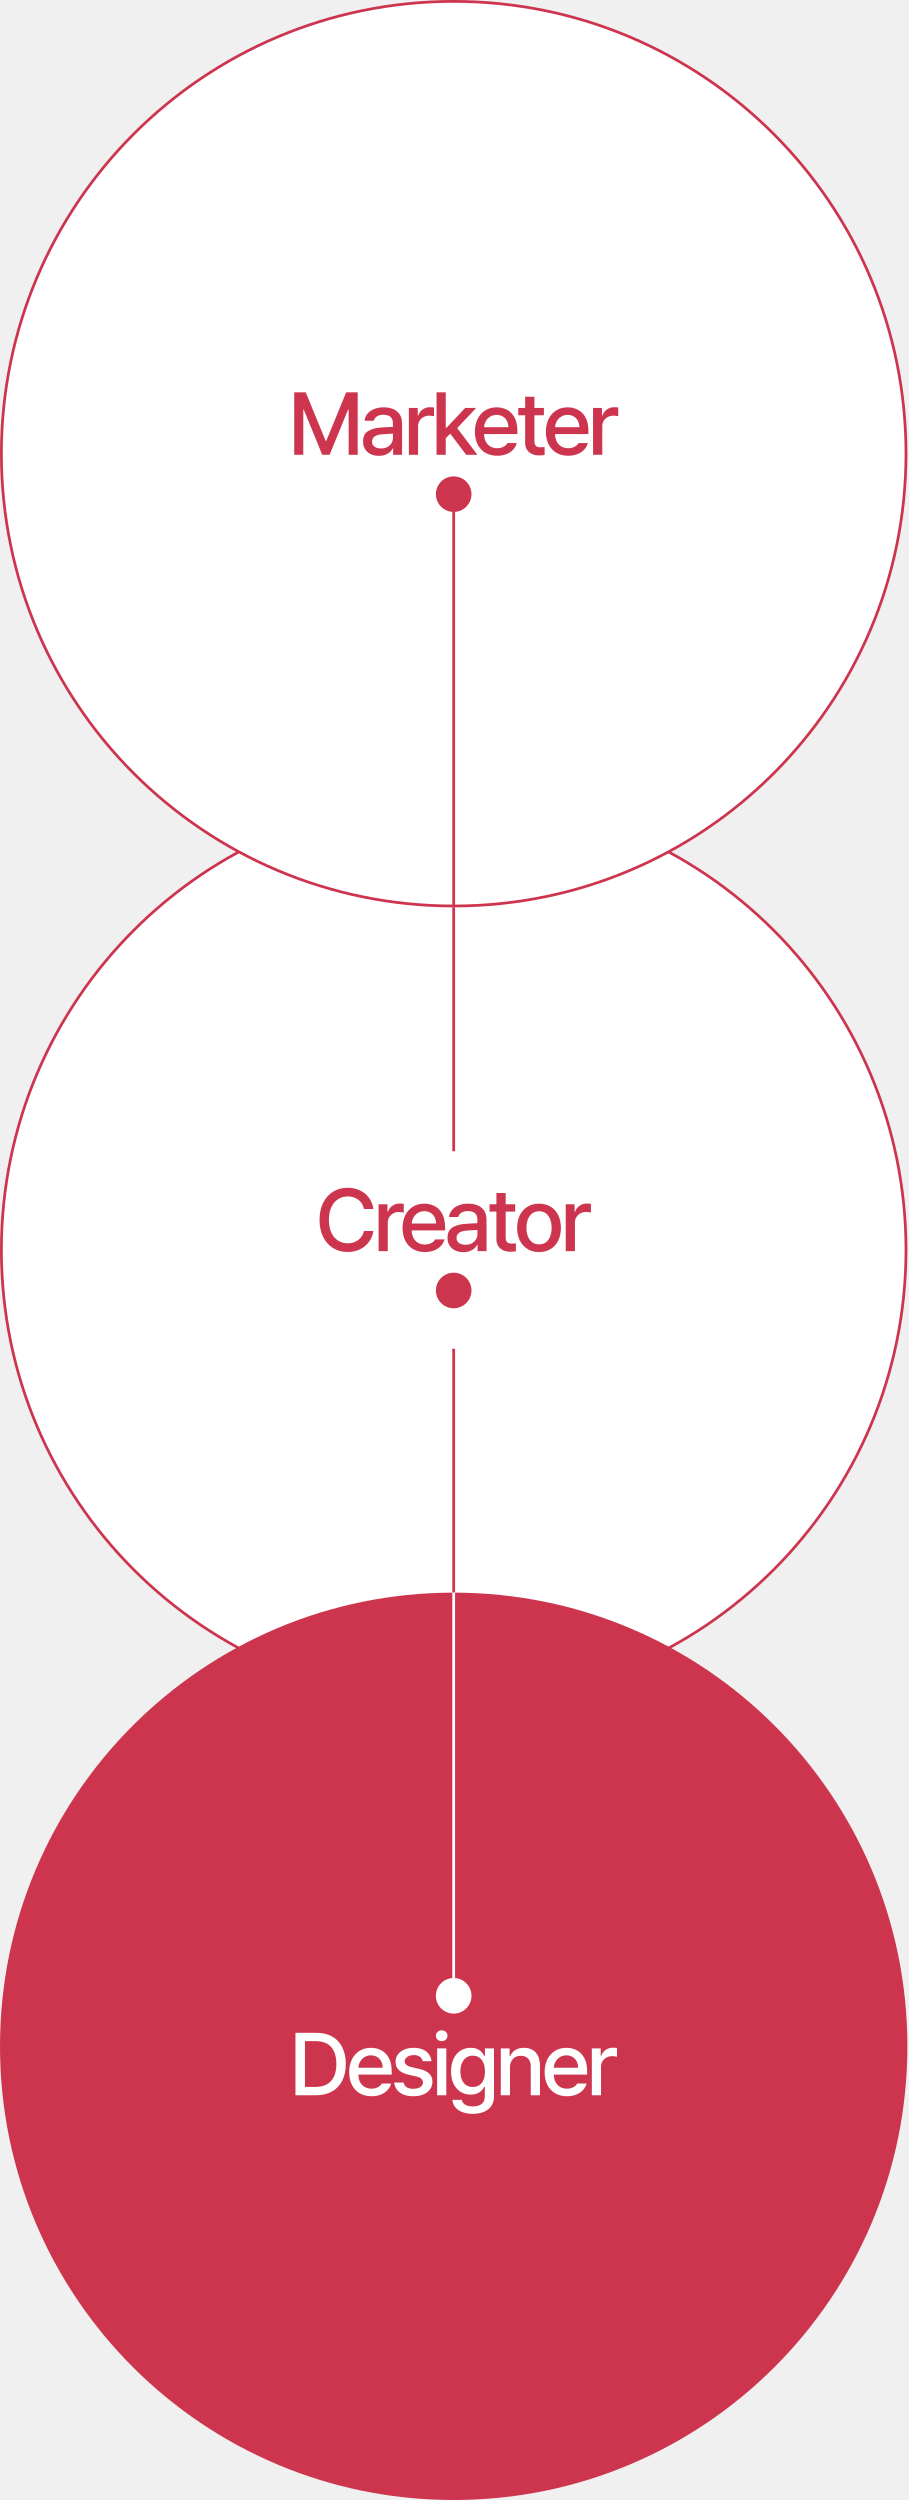
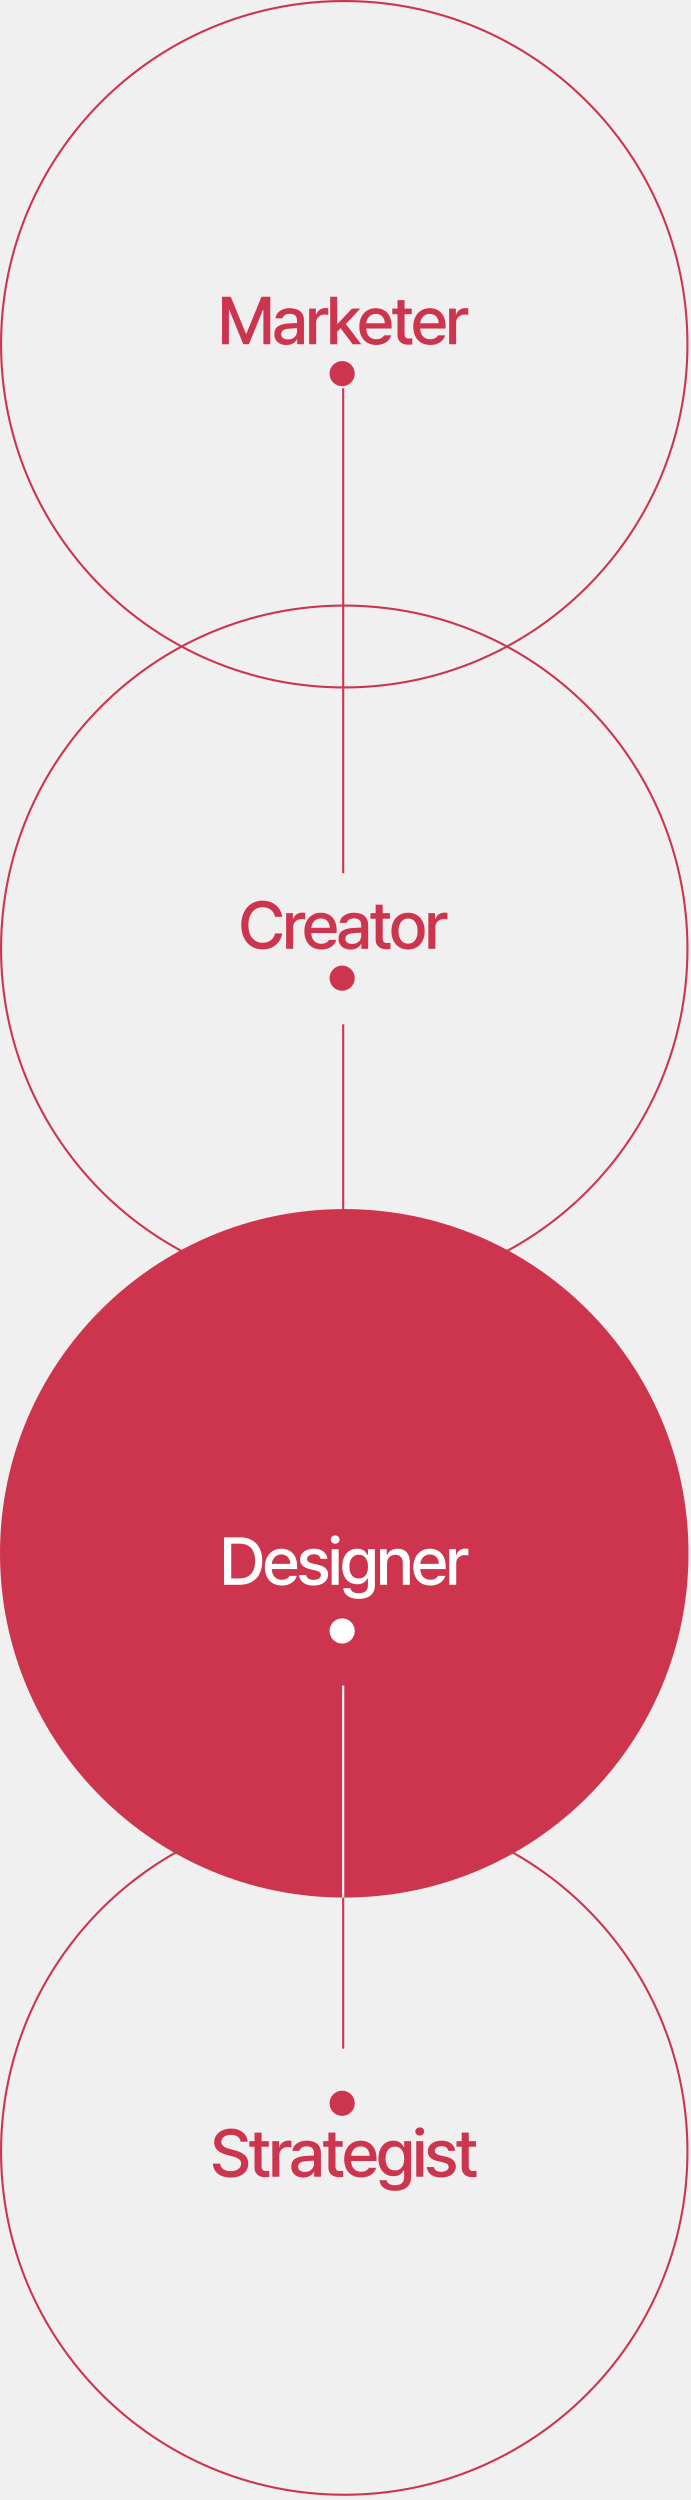
- <svg xmlns="http://www.w3.org/2000/svg" width="329" height="905" viewBox="0 0 329 905" fill="none">
-   <circle cx="164.235" cy="452.502" r="163.735" fill="white" stroke="#CD354E" />
-   <circle cx="164.235" cy="164.235" r="163.735" fill="white" stroke="#CD354E" />
-   <path d="M110.678 142.015L117.865 159.546H118.131L125.318 142.015H129.49V164.64H126.209V148.296H125.99L119.334 164.608H116.631L109.975 148.296H109.787V164.64H106.506V142.015H110.678Z" fill="#CD354E" />
-   <path d="M142.468 156.952C142.198 156.952 141.349 157.004 139.921 157.108L138.234 157.233C137.109 157.317 136.234 157.577 135.609 158.015C134.994 158.452 134.687 159.077 134.687 159.89C134.687 160.421 134.823 160.869 135.093 161.233C135.364 161.588 135.744 161.864 136.234 162.062C136.724 162.249 137.281 162.343 137.906 162.343C138.791 162.343 139.557 162.171 140.203 161.827C140.859 161.473 141.364 161.004 141.718 160.421C142.073 159.827 142.25 159.192 142.25 158.515L142.234 153.171C142.234 152.525 142.104 151.978 141.843 151.53C141.593 151.072 141.208 150.728 140.687 150.499C140.166 150.259 139.531 150.14 138.781 150.14C137.833 150.14 137.057 150.338 136.453 150.733C135.859 151.119 135.474 151.64 135.296 152.296H131.953C132.067 151.348 132.421 150.509 133.015 149.78C133.609 149.051 134.411 148.483 135.421 148.077C136.432 147.66 137.588 147.452 138.89 147.452C139.984 147.452 141.02 147.619 142 147.952C142.989 148.275 143.828 148.879 144.515 149.765C145.203 150.64 145.546 151.843 145.546 153.374V164.64H142.312V162.312H142.187C141.958 162.78 141.625 163.218 141.187 163.624C140.75 164.03 140.187 164.364 139.5 164.624C138.823 164.884 138.041 165.015 137.156 165.015C136.062 165.015 135.083 164.812 134.218 164.405C133.354 163.999 132.671 163.405 132.171 162.624C131.671 161.843 131.421 160.921 131.421 159.858C131.421 158.088 132.015 156.827 133.203 156.077C134.401 155.327 135.921 154.895 137.765 154.78C138.015 154.749 139.005 154.687 140.734 154.593L142.437 154.53L142.468 156.952Z" fill="#CD354E" />
-   <path d="M148.009 147.671H151.228V150.39H151.415C151.717 149.452 152.259 148.723 153.04 148.202C153.821 147.671 154.702 147.405 155.681 147.405C156.202 147.405 156.681 147.437 157.118 147.499V150.687C156.983 150.634 156.738 150.588 156.384 150.546C156.03 150.494 155.691 150.468 155.368 150.468C154.618 150.468 153.936 150.634 153.321 150.968C152.707 151.291 152.223 151.744 151.868 152.327C151.514 152.91 151.337 153.567 151.337 154.296V164.64H148.009V147.671Z" fill="#CD354E" />
-   <path d="M161.065 154.827H161.659L168.393 147.671H172.378L164.659 155.858H164.128L161.096 158.89L161.065 154.827ZM158.034 142.015H161.362V164.64H158.034V142.015ZM162.69 156.608L164.971 154.265L172.831 164.64H168.753L162.69 156.608Z" fill="#CD354E" />
-   <path d="M179.996 164.983C178.361 164.983 176.929 164.624 175.7 163.905C174.481 163.187 173.543 162.171 172.887 160.858C172.231 159.546 171.903 158.02 171.903 156.28C171.903 154.541 172.231 153.004 172.887 151.671C173.543 150.327 174.465 149.291 175.653 148.562C176.84 147.822 178.21 147.452 179.762 147.452C181.137 147.452 182.392 147.749 183.528 148.343C184.663 148.926 185.575 149.858 186.262 151.14C186.95 152.41 187.293 154.02 187.293 155.968V157.14H173.778V154.655H184.028C184.028 153.791 183.851 153.025 183.496 152.358C183.153 151.681 182.658 151.15 182.012 150.765C181.366 150.379 180.627 150.187 179.793 150.187C178.887 150.187 178.09 150.405 177.403 150.843C176.715 151.28 176.179 151.869 175.793 152.608C175.408 153.348 175.215 154.14 175.215 154.983V156.921C175.215 158.035 175.413 158.994 175.809 159.796C176.215 160.598 176.778 161.207 177.496 161.624C178.226 162.041 179.064 162.249 180.012 162.249C180.616 162.249 181.163 162.166 181.653 161.999C182.142 161.822 182.559 161.603 182.903 161.343C183.246 161.072 183.512 160.754 183.7 160.39H187.09C186.84 161.306 186.392 162.108 185.746 162.796C185.101 163.483 184.283 164.02 183.293 164.405C182.314 164.791 181.215 164.983 179.996 164.983Z" fill="#CD354E" />
-   <path d="M196.896 150.327H187.615V147.671H196.896V150.327ZM193.459 143.608V159.655C193.459 160.259 193.548 160.723 193.725 161.046C193.902 161.369 194.136 161.593 194.428 161.718C194.719 161.843 195.068 161.905 195.475 161.905C195.975 161.905 196.532 161.884 197.146 161.843V164.718C196.553 164.812 195.865 164.858 195.084 164.858C194.178 164.858 193.344 164.692 192.584 164.358C191.834 164.015 191.23 163.504 190.771 162.827C190.324 162.14 190.1 161.306 190.1 160.327V143.608H193.459Z" fill="#CD354E" />
-   <path d="M205.703 164.983C204.067 164.983 202.635 164.624 201.406 163.905C200.187 163.187 199.25 162.171 198.593 160.858C197.937 159.546 197.609 158.02 197.609 156.28C197.609 154.541 197.937 153.004 198.593 151.671C199.25 150.327 200.171 149.291 201.359 148.562C202.546 147.822 203.916 147.452 205.468 147.452C206.843 147.452 208.099 147.749 209.234 148.343C210.369 148.926 211.281 149.858 211.968 151.14C212.656 152.41 213 154.02 213 155.968V157.14H199.484V154.655H209.734C209.734 153.791 209.557 153.025 209.203 152.358C208.859 151.681 208.364 151.15 207.718 150.765C207.073 150.379 206.333 150.187 205.5 150.187C204.593 150.187 203.796 150.405 203.109 150.843C202.421 151.28 201.885 151.869 201.5 152.608C201.114 153.348 200.921 154.14 200.921 154.983V156.921C200.921 158.035 201.119 158.994 201.515 159.796C201.921 160.598 202.484 161.207 203.203 161.624C203.932 162.041 204.77 162.249 205.718 162.249C206.323 162.249 206.869 162.166 207.359 161.999C207.849 161.822 208.265 161.603 208.609 161.343C208.953 161.072 209.218 160.754 209.406 160.39H212.796C212.546 161.306 212.099 162.108 211.453 162.796C210.807 163.483 209.989 164.02 209 164.405C208.02 164.791 206.921 164.983 205.703 164.983Z" fill="#CD354E" />
-   <path d="M214.696 147.671H217.915V150.39H218.103C218.405 149.452 218.946 148.723 219.728 148.202C220.509 147.671 221.389 147.405 222.368 147.405C222.889 147.405 223.368 147.437 223.806 147.499V150.687C223.67 150.634 223.426 150.588 223.071 150.546C222.717 150.494 222.379 150.468 222.056 150.468C221.306 150.468 220.624 150.634 220.009 150.968C219.394 151.291 218.91 151.744 218.556 152.327C218.202 152.91 218.025 153.567 218.025 154.296V164.64H214.696V147.671Z" fill="#CD354E" />
-   <path d="M131.737 437.657C131.56 436.698 131.19 435.881 130.628 435.204C130.076 434.516 129.383 433.995 128.55 433.641C127.727 433.287 126.836 433.11 125.878 433.11C124.576 433.11 123.409 433.443 122.378 434.11C121.347 434.766 120.534 435.735 119.94 437.016C119.357 438.287 119.065 439.813 119.065 441.594C119.065 443.396 119.357 444.933 119.94 446.204C120.534 447.474 121.347 448.438 122.378 449.094C123.409 449.75 124.571 450.079 125.862 450.079C126.821 450.079 127.706 449.902 128.519 449.547C129.331 449.193 130.024 448.683 130.597 448.016C131.17 447.339 131.55 446.537 131.737 445.61L135.19 445.625C134.951 447.094 134.404 448.407 133.55 449.563C132.706 450.719 131.623 451.62 130.3 452.266C128.977 452.902 127.493 453.219 125.847 453.219C123.878 453.219 122.123 452.75 120.581 451.813C119.05 450.875 117.847 449.527 116.972 447.766C116.107 446.006 115.675 443.948 115.675 441.594C115.675 439.219 116.112 437.157 116.987 435.407C117.862 433.657 119.065 432.313 120.597 431.375C122.138 430.438 123.888 429.969 125.847 429.969C127.44 429.969 128.899 430.277 130.222 430.891C131.555 431.495 132.654 432.375 133.519 433.532C134.383 434.688 134.94 436.063 135.19 437.657H131.737Z" fill="#CD354E" />
-   <path d="M137.044 435.938H140.262V438.657H140.45C140.752 437.719 141.294 436.99 142.075 436.469C142.856 435.938 143.736 435.672 144.715 435.672C145.236 435.672 145.715 435.704 146.153 435.766V438.954C146.018 438.902 145.773 438.855 145.419 438.813C145.064 438.761 144.726 438.735 144.403 438.735C143.653 438.735 142.971 438.902 142.356 439.235C141.741 439.558 141.257 440.011 140.903 440.594C140.549 441.178 140.372 441.834 140.372 442.563V452.907H137.044V435.938Z" fill="#CD354E" />
-   <path d="M153.819 453.25C152.183 453.25 150.751 452.891 149.522 452.172C148.303 451.454 147.365 450.438 146.709 449.125C146.053 447.813 145.725 446.287 145.725 444.547C145.725 442.808 146.053 441.271 146.709 439.938C147.365 438.594 148.287 437.558 149.475 436.829C150.662 436.089 152.032 435.719 153.584 435.719C154.959 435.719 156.214 436.016 157.35 436.61C158.485 437.193 159.397 438.125 160.084 439.407C160.772 440.678 161.115 442.287 161.115 444.235V445.407H147.6V442.922H157.85C157.85 442.058 157.673 441.292 157.319 440.625C156.975 439.948 156.48 439.417 155.834 439.032C155.188 438.646 154.449 438.454 153.615 438.454C152.709 438.454 151.912 438.672 151.225 439.11C150.537 439.547 150.001 440.136 149.615 440.875C149.23 441.615 149.037 442.407 149.037 443.25V445.188C149.037 446.303 149.235 447.261 149.631 448.063C150.037 448.865 150.6 449.474 151.319 449.891C152.048 450.308 152.886 450.516 153.834 450.516C154.438 450.516 154.985 450.433 155.475 450.266C155.964 450.089 156.381 449.87 156.725 449.61C157.069 449.339 157.334 449.021 157.522 448.657H160.912C160.662 449.573 160.214 450.375 159.569 451.063C158.923 451.75 158.105 452.287 157.115 452.672C156.136 453.058 155.037 453.25 153.819 453.25Z" fill="#CD354E" />
-   <path d="M173.047 445.219C172.776 445.219 171.927 445.271 170.5 445.375L168.812 445.5C167.687 445.584 166.812 445.844 166.187 446.282C165.573 446.719 165.265 447.344 165.265 448.157C165.265 448.688 165.401 449.136 165.672 449.5C165.943 449.855 166.323 450.131 166.812 450.329C167.302 450.516 167.859 450.61 168.484 450.61C169.37 450.61 170.135 450.438 170.781 450.094C171.437 449.74 171.943 449.271 172.297 448.688C172.651 448.094 172.828 447.459 172.828 446.782L172.812 441.438C172.812 440.792 172.682 440.245 172.422 439.797C172.172 439.339 171.786 438.995 171.265 438.766C170.745 438.527 170.109 438.407 169.359 438.407C168.411 438.407 167.635 438.605 167.031 439C166.437 439.386 166.052 439.907 165.875 440.563H162.531C162.646 439.615 163 438.777 163.594 438.047C164.187 437.318 164.989 436.75 166 436.344C167.01 435.928 168.166 435.719 169.469 435.719C170.562 435.719 171.599 435.886 172.578 436.219C173.568 436.542 174.406 437.146 175.094 438.032C175.781 438.907 176.125 440.11 176.125 441.641V452.907H172.89V450.579H172.765C172.536 451.047 172.203 451.485 171.765 451.891C171.328 452.297 170.765 452.631 170.078 452.891C169.401 453.152 168.62 453.282 167.734 453.282C166.64 453.282 165.661 453.079 164.797 452.672C163.932 452.266 163.25 451.672 162.75 450.891C162.25 450.11 162 449.188 162 448.125C162 446.355 162.594 445.094 163.781 444.344C164.979 443.594 166.5 443.162 168.344 443.047C168.594 443.016 169.583 442.954 171.312 442.86L173.015 442.797L173.047 445.219Z" fill="#CD354E" />
-   <path d="M186.494 438.594H177.212V435.938H186.494V438.594ZM183.056 431.875V447.922C183.056 448.527 183.145 448.99 183.322 449.313C183.499 449.636 183.733 449.86 184.025 449.985C184.316 450.11 184.665 450.172 185.072 450.172C185.572 450.172 186.129 450.152 186.744 450.11V452.985C186.15 453.079 185.462 453.125 184.681 453.125C183.775 453.125 182.941 452.959 182.181 452.625C181.431 452.282 180.827 451.771 180.369 451.094C179.921 450.407 179.697 449.573 179.697 448.594V431.875H183.056Z" fill="#CD354E" />
-   <path d="M195.159 453.25C193.576 453.25 192.18 452.886 190.972 452.157C189.774 451.428 188.847 450.402 188.19 449.079C187.534 447.756 187.206 446.23 187.206 444.5C187.206 442.75 187.534 441.214 188.19 439.891C188.847 438.568 189.774 437.542 190.972 436.813C192.18 436.084 193.576 435.719 195.159 435.719C196.732 435.719 198.118 436.084 199.315 436.813C200.513 437.542 201.435 438.568 202.081 439.891C202.727 441.214 203.05 442.75 203.05 444.5C203.05 446.23 202.727 447.756 202.081 449.079C201.435 450.402 200.513 451.428 199.315 452.157C198.118 452.886 196.732 453.25 195.159 453.25ZM195.159 450.469C196.159 450.469 196.998 450.204 197.675 449.672C198.352 449.131 198.857 448.412 199.19 447.516C199.524 446.61 199.69 445.599 199.69 444.485C199.69 443.37 199.524 442.36 199.19 441.454C198.857 440.547 198.352 439.829 197.675 439.297C196.998 438.756 196.159 438.485 195.159 438.485C194.159 438.485 193.315 438.756 192.628 439.297C191.94 439.829 191.425 440.547 191.081 441.454C190.737 442.36 190.565 443.37 190.565 444.485C190.565 445.599 190.737 446.61 191.081 447.516C191.425 448.412 191.94 449.131 192.628 449.672C193.315 450.204 194.159 450.469 195.159 450.469Z" fill="#CD354E" />
-   <path d="M204.794 435.938H208.012V438.657H208.2C208.502 437.719 209.044 436.99 209.825 436.469C210.606 435.938 211.486 435.672 212.465 435.672C212.986 435.672 213.465 435.704 213.903 435.766V438.954C213.768 438.902 213.523 438.855 213.169 438.813C212.814 438.761 212.476 438.735 212.153 438.735C211.403 438.735 210.721 438.902 210.106 439.235C209.491 439.558 209.007 440.011 208.653 440.594C208.299 441.178 208.122 441.834 208.122 442.563V452.907H204.794V435.938Z" fill="#CD354E" />
-   <circle cx="164.235" cy="178.89" r="6.44" fill="#CD354E" />
-   <circle cx="164.235" cy="467.157" r="6.44" fill="#CD354E" />
-   <rect x="163.734" y="185.33" width="1" height="143.14" fill="#CD354E" />
-   <rect x="163.734" y="328.469" width="1" height="88.283" fill="#CD354E" />
-   <rect x="163.734" y="488.252" width="1" height="88.283" fill="#CD354E" />
-   <circle cx="164.235" cy="740.769" r="163.735" fill="#CD354E" stroke="#CD354E" />
-   <path d="M108.693 758.495V755.479H114.1C115.808 755.479 117.23 755.157 118.365 754.511C119.501 753.865 120.35 752.927 120.912 751.698C121.485 750.459 121.771 748.943 121.771 747.151C121.771 745.381 121.49 743.881 120.928 742.651C120.376 741.412 119.542 740.474 118.428 739.839C117.324 739.203 115.949 738.886 114.303 738.886H108.568V735.87H114.506C116.725 735.87 118.631 736.318 120.225 737.214C121.829 738.11 123.053 739.407 123.896 741.104C124.751 742.802 125.178 744.818 125.178 747.151C125.178 749.506 124.745 751.532 123.881 753.229C123.027 754.927 121.782 756.229 120.146 757.136C118.521 758.042 116.574 758.495 114.303 758.495H108.693ZM110.396 758.495H106.959V735.87H110.396V758.495Z" fill="white" />
-   <path d="M134.5 758.839C132.864 758.839 131.432 758.479 130.203 757.761C128.984 757.042 128.046 756.026 127.39 754.714C126.734 753.401 126.406 751.875 126.406 750.136C126.406 748.396 126.734 746.86 127.39 745.526C128.046 744.183 128.968 743.146 130.156 742.417C131.343 741.677 132.713 741.308 134.265 741.308C135.64 741.308 136.895 741.604 138.031 742.198C139.166 742.782 140.078 743.714 140.765 744.995C141.453 746.266 141.796 747.875 141.796 749.823V750.995H128.281V748.511H138.531C138.531 747.646 138.354 746.881 138 746.214C137.656 745.537 137.161 745.006 136.515 744.62C135.869 744.235 135.13 744.042 134.296 744.042C133.39 744.042 132.593 744.261 131.906 744.698C131.218 745.136 130.682 745.724 130.296 746.464C129.911 747.203 129.718 747.995 129.718 748.839V750.776C129.718 751.891 129.916 752.849 130.312 753.651C130.718 754.453 131.281 755.063 132 755.479C132.729 755.896 133.567 756.104 134.515 756.104C135.119 756.104 135.666 756.021 136.156 755.854C136.645 755.677 137.062 755.459 137.406 755.198C137.75 754.927 138.015 754.61 138.203 754.245H141.593C141.343 755.162 140.895 755.964 140.25 756.651C139.604 757.339 138.786 757.875 137.796 758.261C136.817 758.646 135.718 758.839 134.5 758.839Z" fill="white" />
-   <path d="M153.009 746.151C152.853 745.443 152.499 744.896 151.946 744.511C151.405 744.125 150.686 743.933 149.79 743.933C149.165 743.933 148.603 744.032 148.103 744.229C147.613 744.417 147.223 744.688 146.931 745.042C146.65 745.386 146.509 745.776 146.509 746.214C146.509 746.714 146.728 747.146 147.165 747.511C147.603 747.875 148.275 748.157 149.181 748.354L151.884 748.979C153.446 749.334 154.613 749.891 155.384 750.651C156.155 751.401 156.54 752.375 156.54 753.573C156.54 754.594 156.259 755.506 155.696 756.308C155.144 757.099 154.348 757.719 153.306 758.167C152.264 758.615 151.025 758.839 149.587 758.839C148.243 758.839 147.082 758.646 146.103 758.261C145.124 757.865 144.342 757.297 143.759 756.558C143.186 755.808 142.827 754.912 142.681 753.87H146.103C146.259 754.62 146.624 755.188 147.196 755.573C147.78 755.959 148.566 756.151 149.556 756.151C150.264 756.151 150.884 756.063 151.415 755.886C151.957 755.698 152.374 755.427 152.665 755.073C152.967 754.719 153.118 754.308 153.118 753.839C153.118 753.287 152.905 752.828 152.478 752.464C152.061 752.099 151.4 751.823 150.493 751.636L147.853 751.042C146.321 750.698 145.16 750.131 144.368 749.339C143.577 748.547 143.186 747.568 143.196 746.401C143.196 745.401 143.467 744.516 144.009 743.745C144.561 742.974 145.332 742.375 146.321 741.948C147.311 741.521 148.462 741.308 149.775 741.308C151.004 741.308 152.087 741.511 153.025 741.917C153.962 742.313 154.702 742.875 155.243 743.604C155.785 744.334 156.103 745.183 156.196 746.151H153.009Z" fill="white" />
-   <path d="M158.237 741.526H161.565V758.495H158.237V741.526ZM159.893 738.901C159.518 738.901 159.169 738.818 158.846 738.651C158.524 738.474 158.268 738.235 158.081 737.933C157.893 737.62 157.8 737.287 157.8 736.933C157.8 736.568 157.893 736.24 158.081 735.948C158.268 735.646 158.524 735.407 158.846 735.229C159.169 735.052 159.518 734.964 159.893 734.964C160.289 734.964 160.649 735.052 160.971 735.229C161.294 735.407 161.544 735.646 161.721 735.948C161.909 736.24 162.003 736.568 162.003 736.933C162.003 737.287 161.909 737.62 161.721 737.933C161.544 738.235 161.294 738.474 160.971 738.651C160.649 738.818 160.289 738.901 159.893 738.901Z" fill="white" />
-   <path d="M171.153 765.214C169.746 765.214 168.502 765.011 167.418 764.604C166.335 764.209 165.476 763.631 164.84 762.87C164.215 762.11 163.856 761.203 163.762 760.151H167.153C167.319 760.943 167.752 761.537 168.45 761.933C169.158 762.328 170.075 762.526 171.2 762.526C172.575 762.526 173.637 762.219 174.387 761.604C175.137 760.99 175.512 760.037 175.512 758.745V755.417H175.309L175.278 755.479C174.996 755.969 174.679 756.407 174.325 756.792C173.97 757.177 173.46 757.516 172.793 757.808C172.137 758.099 171.335 758.245 170.387 758.245C169.043 758.245 167.83 757.917 166.746 757.261C165.674 756.604 164.825 755.641 164.2 754.37C163.585 753.099 163.278 751.584 163.278 749.823C163.278 748.063 163.585 746.542 164.2 745.261C164.814 743.969 165.658 742.99 166.731 742.323C167.814 741.646 169.043 741.308 170.418 741.308C171.314 741.308 172.075 741.443 172.7 741.714C173.325 741.985 173.814 742.308 174.168 742.683C174.533 743.058 174.871 743.5 175.184 744.011L175.34 744.261H175.543V741.526H178.825V758.87C178.825 760.266 178.496 761.438 177.84 762.386C177.184 763.344 176.283 764.052 175.137 764.511C173.991 764.979 172.663 765.214 171.153 765.214ZM171.121 755.479C172.059 755.479 172.861 755.256 173.528 754.808C174.194 754.36 174.7 753.724 175.043 752.901C175.387 752.068 175.559 751.068 175.559 749.901C175.559 748.745 175.387 747.735 175.043 746.87C174.7 745.995 174.194 745.323 173.528 744.854C172.871 744.386 172.069 744.151 171.121 744.151C170.174 744.151 169.366 744.401 168.7 744.901C168.033 745.391 167.528 746.073 167.184 746.948C166.84 747.813 166.668 748.797 166.668 749.901C166.668 751.016 166.84 751.995 167.184 752.839C167.528 753.672 168.033 754.323 168.7 754.792C169.366 755.25 170.174 755.479 171.121 755.479Z" fill="white" />
-   <path d="M184.615 758.495H181.287V741.526H184.475V744.292H184.693C185.11 743.344 185.735 742.61 186.568 742.089C187.412 741.568 188.459 741.308 189.709 741.308C190.876 741.308 191.886 741.552 192.74 742.042C193.605 742.521 194.271 743.24 194.74 744.198C195.219 745.157 195.459 746.323 195.459 747.698V758.495H192.131V748.089C192.131 747.276 191.99 746.578 191.709 745.995C191.428 745.412 191.021 744.969 190.49 744.667C189.959 744.354 189.313 744.198 188.553 744.198C187.782 744.198 187.1 744.365 186.506 744.698C185.912 745.021 185.449 745.506 185.115 746.151C184.782 746.787 184.615 747.547 184.615 748.433V758.495Z" fill="white" />
-   <path d="M205.25 758.839C203.614 758.839 202.182 758.479 200.953 757.761C199.734 757.042 198.796 756.026 198.14 754.714C197.484 753.401 197.156 751.875 197.156 750.136C197.156 748.396 197.484 746.86 198.14 745.526C198.796 744.183 199.718 743.146 200.906 742.417C202.093 741.677 203.463 741.308 205.015 741.308C206.39 741.308 207.645 741.604 208.781 742.198C209.916 742.782 210.828 743.714 211.515 744.995C212.203 746.266 212.546 747.875 212.546 749.823V750.995H199.031V748.511H209.281C209.281 747.646 209.104 746.881 208.75 746.214C208.406 745.537 207.911 745.006 207.265 744.62C206.619 744.235 205.88 744.042 205.046 744.042C204.14 744.042 203.343 744.261 202.656 744.698C201.968 745.136 201.432 745.724 201.046 746.464C200.661 747.203 200.468 747.995 200.468 748.839V750.776C200.468 751.891 200.666 752.849 201.062 753.651C201.468 754.453 202.031 755.063 202.75 755.479C203.479 755.896 204.317 756.104 205.265 756.104C205.869 756.104 206.416 756.021 206.906 755.854C207.395 755.677 207.812 755.459 208.156 755.198C208.5 754.927 208.765 754.61 208.953 754.245H212.343C212.093 755.162 211.645 755.964 211 756.651C210.354 757.339 209.536 757.875 208.546 758.261C207.567 758.646 206.468 758.839 205.25 758.839Z" fill="white" />
-   <path d="M214.243 741.526H217.462V744.245H217.65C217.952 743.308 218.493 742.578 219.275 742.058C220.056 741.526 220.936 741.261 221.915 741.261C222.436 741.261 222.915 741.292 223.353 741.354V744.542C223.217 744.49 222.973 744.443 222.618 744.401C222.264 744.349 221.926 744.323 221.603 744.323C220.853 744.323 220.17 744.49 219.556 744.823C218.941 745.146 218.457 745.599 218.103 746.183C217.749 746.766 217.571 747.422 217.571 748.151V758.495H214.243V741.526Z" fill="white" />
-   <circle cx="164.235" cy="722.483" r="6.44" fill="white" />
-   <rect x="163.734" y="576.535" width="1" height="139.508" fill="white" />
+ <svg xmlns="http://www.w3.org/2000/svg" width="329" height="1191" viewBox="0 0 329 1191" fill="none">
+   <circle cx="164" cy="740" r="163.5" fill="#CD354E" stroke="#CD354E" />
+   <circle cx="164" cy="452" r="163.5" stroke="#CD354E" />
+   <circle cx="164" cy="164" r="163.5" stroke="#CD354E" />
+   <circle cx="164" cy="1025" r="163.5" stroke="#CD354E" />
+   <path d="M109.944 141.375L117.131 158.906H117.397L124.584 141.375H128.756V164H125.475V147.656H125.256L118.6 163.969H115.897L109.241 147.656H109.053V164H105.772V141.375H109.944ZM141.734 156.312C141.464 156.312 140.615 156.365 139.187 156.469L137.5 156.594C136.375 156.677 135.5 156.938 134.875 157.375C134.26 157.812 133.953 158.438 133.953 159.25C133.953 159.781 134.089 160.229 134.359 160.594C134.63 160.948 135.01 161.224 135.5 161.422C135.99 161.609 136.547 161.703 137.172 161.703C138.057 161.703 138.823 161.531 139.469 161.188C140.125 160.833 140.63 160.365 140.984 159.781C141.339 159.188 141.516 158.552 141.516 157.875L141.5 152.531C141.5 151.885 141.37 151.339 141.109 150.891C140.859 150.432 140.474 150.089 139.953 149.859C139.432 149.62 138.797 149.5 138.047 149.5C137.099 149.5 136.323 149.698 135.719 150.094C135.125 150.479 134.74 151 134.562 151.656H131.219C131.333 150.708 131.687 149.87 132.281 149.141C132.875 148.411 133.677 147.844 134.687 147.438C135.698 147.021 136.854 146.812 138.156 146.812C139.25 146.812 140.286 146.979 141.266 147.312C142.255 147.635 143.094 148.24 143.781 149.125C144.469 150 144.812 151.203 144.812 152.734V164H141.578V161.672H141.453C141.224 162.141 140.891 162.578 140.453 162.984C140.016 163.391 139.453 163.724 138.766 163.984C138.089 164.245 137.307 164.375 136.422 164.375C135.328 164.375 134.349 164.172 133.484 163.766C132.62 163.359 131.937 162.766 131.437 161.984C130.937 161.203 130.687 160.281 130.687 159.219C130.687 157.448 131.281 156.188 132.469 155.438C133.667 154.688 135.187 154.255 137.031 154.141C137.281 154.109 138.271 154.047 140 153.953L141.703 153.891L141.734 156.312ZM147.275 147.031H150.494V149.75H150.681C150.983 148.812 151.525 148.083 152.306 147.562C153.087 147.031 153.968 146.766 154.947 146.766C155.468 146.766 155.947 146.797 156.384 146.859V150.047C156.249 149.995 156.004 149.948 155.65 149.906C155.296 149.854 154.957 149.828 154.634 149.828C153.884 149.828 153.202 149.995 152.587 150.328C151.973 150.651 151.489 151.104 151.134 151.688C150.78 152.271 150.603 152.927 150.603 153.656V164H147.275V147.031ZM160.331 154.188H160.925L167.659 147.031H171.644L163.925 155.219H163.394L160.362 158.25L160.331 154.188ZM157.3 141.375H160.628V164H157.3V141.375ZM161.956 155.969L164.237 153.625L172.097 164H168.019L161.956 155.969ZM179.262 164.344C177.627 164.344 176.195 163.984 174.966 163.266C173.747 162.547 172.809 161.531 172.153 160.219C171.497 158.906 171.169 157.38 171.169 155.641C171.169 153.901 171.497 152.365 172.153 151.031C172.809 149.688 173.731 148.651 174.919 147.922C176.106 147.182 177.476 146.812 179.028 146.812C180.403 146.812 181.658 147.109 182.794 147.703C183.929 148.286 184.841 149.219 185.528 150.5C186.216 151.771 186.559 153.38 186.559 155.328V156.5H173.044V154.016H183.294C183.294 153.151 183.117 152.385 182.762 151.719C182.419 151.042 181.924 150.51 181.278 150.125C180.632 149.74 179.893 149.547 179.059 149.547C178.153 149.547 177.356 149.766 176.669 150.203C175.981 150.641 175.445 151.229 175.059 151.969C174.674 152.708 174.481 153.5 174.481 154.344V156.281C174.481 157.396 174.679 158.354 175.075 159.156C175.481 159.958 176.044 160.568 176.762 160.984C177.492 161.401 178.33 161.609 179.278 161.609C179.882 161.609 180.429 161.526 180.919 161.359C181.408 161.182 181.825 160.964 182.169 160.703C182.512 160.432 182.778 160.115 182.966 159.75H186.356C186.106 160.667 185.658 161.469 185.012 162.156C184.367 162.844 183.549 163.38 182.559 163.766C181.58 164.151 180.481 164.344 179.262 164.344ZM196.162 149.688H186.881V147.031H196.162V149.688ZM192.725 142.969V159.016C192.725 159.62 192.814 160.083 192.991 160.406C193.168 160.729 193.402 160.953 193.694 161.078C193.985 161.203 194.334 161.266 194.741 161.266C195.241 161.266 195.798 161.245 196.412 161.203V164.078C195.819 164.172 195.131 164.219 194.35 164.219C193.444 164.219 192.61 164.052 191.85 163.719C191.1 163.375 190.496 162.865 190.037 162.188C189.59 161.5 189.366 160.667 189.366 159.688V142.969H192.725ZM204.969 164.344C203.333 164.344 201.901 163.984 200.672 163.266C199.453 162.547 198.516 161.531 197.859 160.219C197.203 158.906 196.875 157.38 196.875 155.641C196.875 153.901 197.203 152.365 197.859 151.031C198.516 149.688 199.438 148.651 200.625 147.922C201.812 147.182 203.182 146.812 204.734 146.812C206.109 146.812 207.365 147.109 208.5 147.703C209.635 148.286 210.547 149.219 211.234 150.5C211.922 151.771 212.266 153.38 212.266 155.328V156.5H198.75V154.016H209C209 153.151 208.823 152.385 208.469 151.719C208.125 151.042 207.63 150.51 206.984 150.125C206.339 149.74 205.599 149.547 204.766 149.547C203.859 149.547 203.062 149.766 202.375 150.203C201.688 150.641 201.151 151.229 200.766 151.969C200.38 152.708 200.188 153.5 200.188 154.344V156.281C200.188 157.396 200.385 158.354 200.781 159.156C201.188 159.958 201.75 160.568 202.469 160.984C203.198 161.401 204.036 161.609 204.984 161.609C205.589 161.609 206.135 161.526 206.625 161.359C207.115 161.182 207.531 160.964 207.875 160.703C208.219 160.432 208.484 160.115 208.672 159.75H212.062C211.812 160.667 211.365 161.469 210.719 162.156C210.073 162.844 209.255 163.38 208.266 163.766C207.286 164.151 206.188 164.344 204.969 164.344ZM213.963 147.031H217.181V149.75H217.369C217.671 148.812 218.213 148.083 218.994 147.562C219.775 147.031 220.655 146.766 221.634 146.766C222.155 146.766 222.634 146.797 223.072 146.859V150.047C222.936 149.995 222.692 149.948 222.338 149.906C221.983 149.854 221.645 149.828 221.322 149.828C220.572 149.828 219.89 149.995 219.275 150.328C218.66 150.651 218.176 151.104 217.822 151.688C217.468 152.271 217.291 152.927 217.291 153.656V164H213.963V147.031Z" fill="#CD354E" />
+   <path d="M114.638 1020.33C114.554 1019.64 114.315 1019.05 113.919 1018.55C113.523 1018.05 112.986 1017.67 112.309 1017.42C111.643 1017.17 110.872 1017.05 109.997 1017.05C109.091 1017.05 108.294 1017.19 107.606 1017.47C106.919 1017.75 106.388 1018.15 106.013 1018.66C105.638 1019.16 105.45 1019.73 105.45 1020.38C105.45 1021.32 105.841 1022.05 106.622 1022.56C107.403 1023.07 108.388 1023.48 109.575 1023.78L111.747 1024.36C113.632 1024.82 115.19 1025.54 116.419 1026.52C117.658 1027.49 118.278 1028.91 118.278 1030.75C118.278 1032.02 117.945 1033.16 117.278 1034.17C116.622 1035.17 115.658 1035.96 114.388 1036.53C113.127 1037.09 111.627 1037.38 109.888 1037.38C108.21 1037.38 106.747 1037.11 105.497 1036.58C104.247 1036.04 103.273 1035.27 102.575 1034.28C101.877 1033.28 101.492 1032.1 101.419 1030.73H104.856C104.929 1031.52 105.195 1032.18 105.653 1032.72C106.111 1033.26 106.705 1033.67 107.434 1033.94C108.164 1034.21 108.976 1034.34 109.872 1034.34C110.83 1034.34 111.69 1034.19 112.45 1033.89C113.21 1033.59 113.804 1033.16 114.231 1032.61C114.658 1032.05 114.872 1031.41 114.872 1030.69C114.872 1030.06 114.695 1029.54 114.341 1029.11C113.986 1028.68 113.502 1028.33 112.888 1028.06C112.283 1027.78 111.523 1027.52 110.606 1027.27L107.919 1026.56C106.023 1026.04 104.57 1025.3 103.559 1024.33C102.549 1023.35 102.044 1022.09 102.044 1020.56C102.044 1019.28 102.393 1018.15 103.091 1017.17C103.799 1016.19 104.757 1015.43 105.966 1014.89C107.184 1014.34 108.554 1014.06 110.075 1014.06C111.585 1014.06 112.929 1014.33 114.106 1014.88C115.294 1015.41 116.226 1016.15 116.903 1017.09C117.58 1018.04 117.934 1019.12 117.966 1020.33H114.638ZM128.053 1022.69H118.772V1020.03H128.053V1022.69ZM124.616 1015.97V1032.02C124.616 1032.62 124.704 1033.08 124.881 1033.41C125.058 1033.73 125.293 1033.95 125.584 1034.08C125.876 1034.2 126.225 1034.27 126.631 1034.27C127.131 1034.27 127.689 1034.24 128.303 1034.2V1037.08C127.709 1037.17 127.022 1037.22 126.241 1037.22C125.334 1037.22 124.501 1037.05 123.741 1036.72C122.991 1036.38 122.386 1035.86 121.928 1035.19C121.48 1034.5 121.256 1033.67 121.256 1032.69V1015.97H124.616ZM129.734 1020.03H132.953V1022.75H133.141C133.443 1021.81 133.984 1021.08 134.766 1020.56C135.547 1020.03 136.427 1019.77 137.406 1019.77C137.927 1019.77 138.406 1019.8 138.844 1019.86V1023.05C138.708 1022.99 138.464 1022.95 138.109 1022.91C137.755 1022.85 137.417 1022.83 137.094 1022.83C136.344 1022.83 135.661 1022.99 135.047 1023.33C134.432 1023.65 133.948 1024.1 133.594 1024.69C133.24 1025.27 133.062 1025.93 133.062 1026.66V1037H129.734V1020.03ZM149.806 1029.31C149.535 1029.31 148.686 1029.36 147.259 1029.47L145.572 1029.59C144.447 1029.68 143.572 1029.94 142.947 1030.38C142.332 1030.81 142.025 1031.44 142.025 1032.25C142.025 1032.78 142.16 1033.23 142.431 1033.59C142.702 1033.95 143.082 1034.22 143.572 1034.42C144.061 1034.61 144.619 1034.7 145.244 1034.7C146.129 1034.7 146.895 1034.53 147.541 1034.19C148.197 1033.83 148.702 1033.36 149.056 1032.78C149.41 1032.19 149.588 1031.55 149.588 1030.88L149.572 1025.53C149.572 1024.89 149.442 1024.34 149.181 1023.89C148.931 1023.43 148.546 1023.09 148.025 1022.86C147.504 1022.62 146.869 1022.5 146.119 1022.5C145.171 1022.5 144.395 1022.7 143.791 1023.09C143.197 1023.48 142.811 1024 142.634 1024.66H139.291C139.405 1023.71 139.759 1022.87 140.353 1022.14C140.947 1021.41 141.749 1020.84 142.759 1020.44C143.77 1020.02 144.926 1019.81 146.228 1019.81C147.322 1019.81 148.358 1019.98 149.338 1020.31C150.327 1020.64 151.166 1021.24 151.853 1022.12C152.541 1023 152.884 1024.2 152.884 1025.73V1037H149.65V1034.67H149.525C149.296 1035.14 148.963 1035.58 148.525 1035.98C148.088 1036.39 147.525 1036.72 146.838 1036.98C146.16 1037.24 145.379 1037.38 144.494 1037.38C143.4 1037.38 142.421 1037.17 141.556 1036.77C140.692 1036.36 140.009 1035.77 139.509 1034.98C139.009 1034.2 138.759 1033.28 138.759 1032.22C138.759 1030.45 139.353 1029.19 140.541 1028.44C141.739 1027.69 143.259 1027.26 145.103 1027.14C145.353 1027.11 146.343 1027.05 148.072 1026.95L149.775 1026.89L149.806 1029.31ZM163.253 1022.69H153.972V1020.03H163.253V1022.69ZM159.816 1015.97V1032.02C159.816 1032.62 159.904 1033.08 160.081 1033.41C160.258 1033.73 160.493 1033.95 160.784 1034.08C161.076 1034.2 161.425 1034.27 161.831 1034.27C162.331 1034.27 162.889 1034.24 163.503 1034.2V1037.08C162.909 1037.17 162.222 1037.22 161.441 1037.22C160.534 1037.22 159.701 1037.05 158.941 1036.72C158.191 1036.38 157.586 1035.86 157.128 1035.19C156.68 1034.5 156.456 1033.67 156.456 1032.69V1015.97H159.816ZM172.059 1037.34C170.424 1037.34 168.992 1036.98 167.763 1036.27C166.544 1035.55 165.606 1034.53 164.95 1033.22C164.294 1031.91 163.966 1030.38 163.966 1028.64C163.966 1026.9 164.294 1025.36 164.95 1024.03C165.606 1022.69 166.528 1021.65 167.716 1020.92C168.903 1020.18 170.273 1019.81 171.825 1019.81C173.2 1019.81 174.455 1020.11 175.591 1020.7C176.726 1021.29 177.638 1022.22 178.325 1023.5C179.013 1024.77 179.356 1026.38 179.356 1028.33V1029.5H165.841V1027.02H176.091C176.091 1026.15 175.914 1025.39 175.559 1024.72C175.216 1024.04 174.721 1023.51 174.075 1023.12C173.429 1022.74 172.69 1022.55 171.856 1022.55C170.95 1022.55 170.153 1022.77 169.466 1023.2C168.778 1023.64 168.242 1024.23 167.856 1024.97C167.471 1025.71 167.278 1026.5 167.278 1027.34V1029.28C167.278 1030.4 167.476 1031.35 167.872 1032.16C168.278 1032.96 168.841 1033.57 169.559 1033.98C170.289 1034.4 171.127 1034.61 172.075 1034.61C172.679 1034.61 173.226 1034.53 173.716 1034.36C174.205 1034.18 174.622 1033.96 174.966 1033.7C175.309 1033.43 175.575 1033.11 175.763 1032.75H179.153C178.903 1033.67 178.455 1034.47 177.809 1035.16C177.164 1035.84 176.346 1036.38 175.356 1036.77C174.377 1037.15 173.278 1037.34 172.059 1037.34ZM188.163 1043.72C186.756 1043.72 185.511 1043.52 184.428 1043.11C183.345 1042.71 182.485 1042.14 181.85 1041.38C181.225 1040.61 180.866 1039.71 180.772 1038.66H184.163C184.329 1039.45 184.761 1040.04 185.459 1040.44C186.168 1040.83 187.084 1041.03 188.209 1041.03C189.584 1041.03 190.647 1040.72 191.397 1040.11C192.147 1039.49 192.522 1038.54 192.522 1037.25V1033.92H192.319C192.038 1034.43 191.72 1034.89 191.366 1035.28C191.011 1035.67 190.501 1036.01 189.834 1036.31C189.168 1036.6 188.355 1036.75 187.397 1036.75C186.053 1036.75 184.84 1036.42 183.756 1035.77C182.683 1035.11 181.834 1034.15 181.209 1032.88C180.595 1031.6 180.288 1030.09 180.288 1028.33C180.288 1026.57 180.595 1025.05 181.209 1023.77C181.824 1022.47 182.668 1021.49 183.741 1020.83C184.824 1020.15 186.053 1019.81 187.428 1019.81C188.386 1019.81 189.194 1019.97 189.85 1020.28C190.506 1020.59 190.991 1020.93 191.303 1021.3C191.616 1021.66 191.965 1022.15 192.35 1022.77H192.553V1020.03H195.834V1037.38C195.834 1038.77 195.506 1039.94 194.85 1040.89C194.194 1041.85 193.293 1042.56 192.147 1043.02C191.001 1043.48 189.673 1043.72 188.163 1043.72ZM188.131 1033.98C189.069 1033.98 189.871 1033.76 190.538 1033.31C191.204 1032.86 191.709 1032.23 192.053 1031.41C192.397 1030.57 192.569 1029.57 192.569 1028.41C192.569 1027.25 192.397 1026.24 192.053 1025.38C191.709 1024.5 191.204 1023.83 190.538 1023.36C189.881 1022.89 189.079 1022.66 188.131 1022.66C187.183 1022.66 186.376 1022.91 185.709 1023.41C185.043 1023.9 184.538 1024.58 184.194 1025.45C183.85 1026.32 183.678 1027.3 183.678 1028.41C183.678 1029.52 183.85 1030.5 184.194 1031.34C184.538 1032.18 185.043 1032.83 185.709 1033.3C186.376 1033.76 187.183 1033.98 188.131 1033.98ZM198.297 1020.03H201.625V1037H198.297V1020.03ZM199.953 1017.41C199.578 1017.41 199.229 1017.32 198.906 1017.16C198.583 1016.98 198.328 1016.74 198.141 1016.44C197.953 1016.12 197.859 1015.79 197.859 1015.44C197.859 1015.07 197.953 1014.74 198.141 1014.45C198.328 1014.15 198.583 1013.91 198.906 1013.73C199.229 1013.56 199.578 1013.47 199.953 1013.47C200.349 1013.47 200.708 1013.56 201.031 1013.73C201.354 1013.91 201.604 1014.15 201.781 1014.45C201.969 1014.74 202.062 1015.07 202.062 1015.44C202.062 1015.79 201.969 1016.12 201.781 1016.44C201.604 1016.74 201.354 1016.98 201.031 1017.16C200.708 1017.32 200.349 1017.41 199.953 1017.41ZM213.619 1024.66C213.462 1023.95 213.108 1023.4 212.556 1023.02C212.015 1022.63 211.296 1022.44 210.4 1022.44C209.775 1022.44 209.212 1022.54 208.712 1022.73C208.223 1022.92 207.832 1023.19 207.541 1023.55C207.259 1023.89 207.119 1024.28 207.119 1024.72C207.119 1025.22 207.337 1025.65 207.775 1026.02C208.212 1026.38 208.884 1026.66 209.791 1026.86L212.494 1027.48C214.056 1027.84 215.223 1028.4 215.994 1029.16C216.765 1029.91 217.15 1030.88 217.15 1032.08C217.15 1033.1 216.869 1034.01 216.306 1034.81C215.754 1035.6 214.957 1036.22 213.916 1036.67C212.874 1037.12 211.634 1037.34 210.197 1037.34C208.853 1037.34 207.692 1037.15 206.712 1036.77C205.733 1036.37 204.952 1035.8 204.369 1035.06C203.796 1034.31 203.436 1033.42 203.291 1032.38H206.712C206.869 1033.12 207.233 1033.69 207.806 1034.08C208.39 1034.46 209.176 1034.66 210.166 1034.66C210.874 1034.66 211.494 1034.57 212.025 1034.39C212.567 1034.2 212.983 1033.93 213.275 1033.58C213.577 1033.22 213.728 1032.81 213.728 1032.34C213.728 1031.79 213.515 1031.33 213.087 1030.97C212.671 1030.6 212.009 1030.33 211.103 1030.14L208.462 1029.55C206.931 1029.2 205.77 1028.64 204.978 1027.84C204.186 1027.05 203.796 1026.07 203.806 1024.91C203.806 1023.91 204.077 1023.02 204.619 1022.25C205.171 1021.48 205.942 1020.88 206.931 1020.45C207.921 1020.03 209.072 1019.81 210.384 1019.81C211.614 1019.81 212.697 1020.02 213.634 1020.42C214.572 1020.82 215.311 1021.38 215.853 1022.11C216.395 1022.84 216.712 1023.69 216.806 1024.66H213.619ZM226.753 1022.69H217.472V1020.03H226.753V1022.69ZM223.316 1015.97V1032.02C223.316 1032.62 223.404 1033.08 223.581 1033.41C223.758 1033.73 223.993 1033.95 224.284 1034.08C224.576 1034.2 224.925 1034.27 225.331 1034.27C225.831 1034.27 226.389 1034.24 227.003 1034.2V1037.08C226.409 1037.17 225.722 1037.22 224.941 1037.22C224.034 1037.22 223.201 1037.05 222.441 1036.72C221.691 1036.38 221.086 1035.86 220.628 1035.19C220.18 1034.5 219.956 1033.67 219.956 1032.69V1015.97H223.316Z" fill="#CD354E" />
+   <path d="M131.003 436.75C130.826 435.792 130.456 434.974 129.894 434.297C129.342 433.609 128.649 433.089 127.816 432.734C126.993 432.38 126.102 432.203 125.144 432.203C123.842 432.203 122.675 432.536 121.644 433.203C120.612 433.859 119.8 434.828 119.206 436.109C118.623 437.38 118.331 438.906 118.331 440.688C118.331 442.49 118.623 444.026 119.206 445.297C119.8 446.568 120.612 447.531 121.644 448.188C122.675 448.844 123.836 449.172 125.128 449.172C126.086 449.172 126.972 448.995 127.784 448.641C128.597 448.286 129.29 447.776 129.862 447.109C130.435 446.432 130.816 445.63 131.003 444.703L134.456 444.719C134.217 446.188 133.67 447.5 132.816 448.656C131.972 449.812 130.889 450.714 129.566 451.359C128.243 451.995 126.758 452.312 125.112 452.312C123.144 452.312 121.389 451.844 119.847 450.906C118.316 449.969 117.112 448.62 116.237 446.859C115.373 445.099 114.941 443.042 114.941 440.688C114.941 438.312 115.378 436.25 116.253 434.5C117.128 432.75 118.331 431.406 119.862 430.469C121.404 429.531 123.154 429.062 125.112 429.062C126.706 429.062 128.165 429.37 129.487 429.984C130.821 430.589 131.92 431.469 132.784 432.625C133.649 433.781 134.206 435.156 134.456 436.75H131.003ZM136.309 435.031H139.528V437.75H139.716C140.018 436.812 140.559 436.083 141.341 435.562C142.122 435.031 143.002 434.766 143.981 434.766C144.502 434.766 144.981 434.797 145.419 434.859V438.047C145.283 437.995 145.039 437.948 144.684 437.906C144.33 437.854 143.992 437.828 143.669 437.828C142.919 437.828 142.236 437.995 141.622 438.328C141.007 438.651 140.523 439.104 140.169 439.688C139.815 440.271 139.637 440.927 139.637 441.656V452H136.309V435.031ZM153.084 452.344C151.449 452.344 150.017 451.984 148.787 451.266C147.569 450.547 146.631 449.531 145.975 448.219C145.319 446.906 144.991 445.38 144.991 443.641C144.991 441.901 145.319 440.365 145.975 439.031C146.631 437.688 147.553 436.651 148.741 435.922C149.928 435.182 151.298 434.812 152.85 434.812C154.225 434.812 155.48 435.109 156.616 435.703C157.751 436.286 158.662 437.219 159.35 438.5C160.037 439.771 160.381 441.38 160.381 443.328V444.5H146.866V442.016H157.116C157.116 441.151 156.939 440.385 156.584 439.719C156.241 439.042 155.746 438.51 155.1 438.125C154.454 437.74 153.715 437.547 152.881 437.547C151.975 437.547 151.178 437.766 150.491 438.203C149.803 438.641 149.267 439.229 148.881 439.969C148.496 440.708 148.303 441.5 148.303 442.344V444.281C148.303 445.396 148.501 446.354 148.897 447.156C149.303 447.958 149.866 448.568 150.584 448.984C151.314 449.401 152.152 449.609 153.1 449.609C153.704 449.609 154.251 449.526 154.741 449.359C155.23 449.182 155.647 448.964 155.991 448.703C156.334 448.432 156.6 448.115 156.787 447.75H160.178C159.928 448.667 159.48 449.469 158.834 450.156C158.189 450.844 157.371 451.38 156.381 451.766C155.402 452.151 154.303 452.344 153.084 452.344ZM172.312 444.312C172.042 444.312 171.193 444.365 169.766 444.469L168.078 444.594C166.953 444.677 166.078 444.938 165.453 445.375C164.839 445.812 164.531 446.438 164.531 447.25C164.531 447.781 164.667 448.229 164.938 448.594C165.208 448.948 165.589 449.224 166.078 449.422C166.568 449.609 167.125 449.703 167.75 449.703C168.635 449.703 169.401 449.531 170.047 449.188C170.703 448.833 171.208 448.365 171.562 447.781C171.917 447.188 172.094 446.552 172.094 445.875L172.078 440.531C172.078 439.885 171.948 439.339 171.688 438.891C171.438 438.432 171.052 438.089 170.531 437.859C170.01 437.62 169.375 437.5 168.625 437.5C167.677 437.5 166.901 437.698 166.297 438.094C165.703 438.479 165.318 439 165.141 439.656H161.797C161.911 438.708 162.266 437.87 162.859 437.141C163.453 436.411 164.255 435.844 165.266 435.438C166.276 435.021 167.432 434.812 168.734 434.812C169.828 434.812 170.865 434.979 171.844 435.312C172.833 435.635 173.672 436.24 174.359 437.125C175.047 438 175.391 439.203 175.391 440.734V452H172.156V449.672H172.031C171.802 450.141 171.469 450.578 171.031 450.984C170.594 451.391 170.031 451.724 169.344 451.984C168.667 452.245 167.885 452.375 167 452.375C165.906 452.375 164.927 452.172 164.062 451.766C163.198 451.359 162.516 450.766 162.016 449.984C161.516 449.203 161.266 448.281 161.266 447.219C161.266 445.448 161.859 444.188 163.047 443.438C164.245 442.688 165.766 442.255 167.609 442.141C167.859 442.109 168.849 442.047 170.578 441.953L172.281 441.891L172.312 444.312ZM185.759 437.688H176.478V435.031H185.759V437.688ZM182.322 430.969V447.016C182.322 447.62 182.41 448.083 182.587 448.406C182.765 448.729 182.999 448.953 183.291 449.078C183.582 449.203 183.931 449.266 184.337 449.266C184.837 449.266 185.395 449.245 186.009 449.203V452.078C185.416 452.172 184.728 452.219 183.947 452.219C183.041 452.219 182.207 452.052 181.447 451.719C180.697 451.375 180.093 450.865 179.634 450.188C179.186 449.5 178.962 448.667 178.962 447.688V430.969H182.322ZM194.425 452.344C192.842 452.344 191.446 451.979 190.238 451.25C189.04 450.521 188.113 449.495 187.456 448.172C186.8 446.849 186.472 445.323 186.472 443.594C186.472 441.844 186.8 440.307 187.456 438.984C188.113 437.661 189.04 436.635 190.238 435.906C191.446 435.177 192.842 434.812 194.425 434.812C195.998 434.812 197.383 435.177 198.581 435.906C199.779 436.635 200.701 437.661 201.347 438.984C201.993 440.307 202.316 441.844 202.316 443.594C202.316 445.323 201.993 446.849 201.347 448.172C200.701 449.495 199.779 450.521 198.581 451.25C197.383 451.979 195.998 452.344 194.425 452.344ZM194.425 449.562C195.425 449.562 196.264 449.297 196.941 448.766C197.618 448.224 198.123 447.505 198.456 446.609C198.79 445.703 198.956 444.693 198.956 443.578C198.956 442.464 198.79 441.453 198.456 440.547C198.123 439.641 197.618 438.922 196.941 438.391C196.264 437.849 195.425 437.578 194.425 437.578C193.425 437.578 192.581 437.849 191.894 438.391C191.206 438.922 190.691 439.641 190.347 440.547C190.003 441.453 189.831 442.464 189.831 443.578C189.831 444.693 190.003 445.703 190.347 446.609C190.691 447.505 191.206 448.224 191.894 448.766C192.581 449.297 193.425 449.562 194.425 449.562ZM204.059 435.031H207.278V437.75H207.466C207.768 436.812 208.309 436.083 209.091 435.562C209.872 435.031 210.752 434.766 211.731 434.766C212.252 434.766 212.731 434.797 213.169 434.859V438.047C213.033 437.995 212.789 437.948 212.434 437.906C212.08 437.854 211.742 437.828 211.419 437.828C210.669 437.828 209.986 437.995 209.372 438.328C208.757 438.651 208.273 439.104 207.919 439.688C207.565 440.271 207.387 440.927 207.387 441.656V452H204.059V435.031Z" fill="#CD354E" />
+   <path d="M108.459 755V751.984H113.866C115.574 751.984 116.996 751.661 118.131 751.016C119.267 750.37 120.116 749.432 120.678 748.203C121.251 746.964 121.537 745.448 121.537 743.656C121.537 741.885 121.256 740.385 120.694 739.156C120.142 737.917 119.308 736.979 118.194 736.344C117.09 735.708 115.715 735.391 114.069 735.391H108.334V732.375H114.272C116.491 732.375 118.397 732.823 119.991 733.719C121.595 734.615 122.819 735.911 123.662 737.609C124.517 739.307 124.944 741.323 124.944 743.656C124.944 746.01 124.511 748.036 123.647 749.734C122.793 751.432 121.548 752.734 119.912 753.641C118.287 754.547 116.34 755 114.069 755H108.459ZM110.162 755H106.725V732.375H110.162V755ZM134.266 755.344C132.63 755.344 131.198 754.984 129.969 754.266C128.75 753.547 127.812 752.531 127.156 751.219C126.5 749.906 126.172 748.38 126.172 746.641C126.172 744.901 126.5 743.365 127.156 742.031C127.812 740.688 128.734 739.651 129.922 738.922C131.109 738.182 132.479 737.812 134.031 737.812C135.406 737.812 136.661 738.109 137.797 738.703C138.932 739.286 139.844 740.219 140.531 741.5C141.219 742.771 141.562 744.38 141.562 746.328V747.5H128.047V745.016H138.297C138.297 744.151 138.12 743.385 137.766 742.719C137.422 742.042 136.927 741.51 136.281 741.125C135.635 740.74 134.896 740.547 134.062 740.547C133.156 740.547 132.359 740.766 131.672 741.203C130.984 741.641 130.448 742.229 130.062 742.969C129.677 743.708 129.484 744.5 129.484 745.344V747.281C129.484 748.396 129.682 749.354 130.078 750.156C130.484 750.958 131.047 751.568 131.766 751.984C132.495 752.401 133.333 752.609 134.281 752.609C134.885 752.609 135.432 752.526 135.922 752.359C136.411 752.182 136.828 751.964 137.172 751.703C137.516 751.432 137.781 751.115 137.969 750.75H141.359C141.109 751.667 140.661 752.469 140.016 753.156C139.37 753.844 138.552 754.38 137.562 754.766C136.583 755.151 135.484 755.344 134.266 755.344ZM152.775 742.656C152.619 741.948 152.265 741.401 151.712 741.016C151.171 740.63 150.452 740.438 149.556 740.438C148.931 740.438 148.369 740.536 147.869 740.734C147.379 740.922 146.989 741.193 146.697 741.547C146.416 741.891 146.275 742.281 146.275 742.719C146.275 743.219 146.494 743.651 146.931 744.016C147.369 744.38 148.041 744.661 148.947 744.859L151.65 745.484C153.212 745.839 154.379 746.396 155.15 747.156C155.921 747.906 156.306 748.88 156.306 750.078C156.306 751.099 156.025 752.01 155.462 752.812C154.91 753.604 154.114 754.224 153.072 754.672C152.03 755.12 150.791 755.344 149.353 755.344C148.009 755.344 146.848 755.151 145.869 754.766C144.89 754.37 144.108 753.802 143.525 753.062C142.952 752.312 142.593 751.417 142.447 750.375H145.869C146.025 751.125 146.39 751.693 146.962 752.078C147.546 752.464 148.332 752.656 149.322 752.656C150.03 752.656 150.65 752.568 151.181 752.391C151.723 752.203 152.14 751.932 152.431 751.578C152.733 751.224 152.884 750.812 152.884 750.344C152.884 749.792 152.671 749.333 152.244 748.969C151.827 748.604 151.166 748.328 150.259 748.141L147.619 747.547C146.087 747.203 144.926 746.635 144.134 745.844C143.343 745.052 142.952 744.073 142.962 742.906C142.962 741.906 143.233 741.021 143.775 740.25C144.327 739.479 145.098 738.88 146.087 738.453C147.077 738.026 148.228 737.812 149.541 737.812C150.77 737.812 151.853 738.016 152.791 738.422C153.728 738.818 154.468 739.38 155.009 740.109C155.551 740.839 155.869 741.688 155.962 742.656H152.775ZM158.003 738.031H161.331V755H158.003V738.031ZM159.659 735.406C159.284 735.406 158.935 735.323 158.612 735.156C158.29 734.979 158.034 734.74 157.847 734.438C157.659 734.125 157.566 733.792 157.566 733.438C157.566 733.073 157.659 732.745 157.847 732.453C158.034 732.151 158.29 731.911 158.612 731.734C158.935 731.557 159.284 731.469 159.659 731.469C160.055 731.469 160.415 731.557 160.737 731.734C161.06 731.911 161.31 732.151 161.487 732.453C161.675 732.745 161.769 733.073 161.769 733.438C161.769 733.792 161.675 734.125 161.487 734.438C161.31 734.74 161.06 734.979 160.737 735.156C160.415 735.323 160.055 735.406 159.659 735.406ZM170.919 761.719C169.512 761.719 168.268 761.516 167.184 761.109C166.101 760.714 165.242 760.135 164.606 759.375C163.981 758.615 163.622 757.708 163.528 756.656H166.919C167.085 757.448 167.518 758.042 168.216 758.438C168.924 758.833 169.841 759.031 170.966 759.031C172.341 759.031 173.403 758.724 174.153 758.109C174.903 757.495 175.278 756.542 175.278 755.25V751.922H175.075C174.794 752.432 174.476 752.885 174.122 753.281C173.768 753.667 173.257 754.01 172.591 754.312C171.924 754.604 171.111 754.75 170.153 754.75C168.809 754.75 167.596 754.422 166.512 753.766C165.44 753.109 164.591 752.146 163.966 750.875C163.351 749.604 163.044 748.089 163.044 746.328C163.044 744.568 163.351 743.047 163.966 741.766C164.58 740.474 165.424 739.495 166.497 738.828C167.58 738.151 168.809 737.812 170.184 737.812C171.143 737.812 171.95 737.969 172.606 738.281C173.262 738.594 173.747 738.932 174.059 739.297C174.372 739.661 174.721 740.151 175.106 740.766H175.309V738.031H178.591V755.375C178.591 756.771 178.262 757.943 177.606 758.891C176.95 759.849 176.049 760.557 174.903 761.016C173.757 761.484 172.429 761.719 170.919 761.719ZM170.887 751.984C171.825 751.984 172.627 751.76 173.294 751.312C173.96 750.865 174.466 750.229 174.809 749.406C175.153 748.573 175.325 747.573 175.325 746.406C175.325 745.25 175.153 744.24 174.809 743.375C174.466 742.5 173.96 741.828 173.294 741.359C172.637 740.891 171.835 740.656 170.887 740.656C169.94 740.656 169.132 740.906 168.466 741.406C167.799 741.896 167.294 742.578 166.95 743.453C166.606 744.318 166.434 745.302 166.434 746.406C166.434 747.521 166.606 748.5 166.95 749.344C167.294 750.177 167.799 750.828 168.466 751.297C169.132 751.755 169.94 751.984 170.887 751.984ZM184.381 755H181.053V738.031H184.241V740.797H184.459C184.876 739.849 185.501 739.115 186.334 738.594C187.178 738.073 188.225 737.812 189.475 737.812C190.642 737.812 191.652 738.057 192.506 738.547C193.371 739.026 194.037 739.745 194.506 740.703C194.985 741.661 195.225 742.828 195.225 744.203V755H191.897V744.594C191.897 743.781 191.756 743.083 191.475 742.5C191.194 741.917 190.787 741.474 190.256 741.172C189.725 740.859 189.079 740.703 188.319 740.703C187.548 740.703 186.866 740.87 186.272 741.203C185.678 741.526 185.215 742.01 184.881 742.656C184.548 743.292 184.381 744.052 184.381 744.938V755ZM205.016 755.344C203.38 755.344 201.948 754.984 200.719 754.266C199.5 753.547 198.562 752.531 197.906 751.219C197.25 749.906 196.922 748.38 196.922 746.641C196.922 744.901 197.25 743.365 197.906 742.031C198.562 740.688 199.484 739.651 200.672 738.922C201.859 738.182 203.229 737.812 204.781 737.812C206.156 737.812 207.411 738.109 208.547 738.703C209.682 739.286 210.594 740.219 211.281 741.5C211.969 742.771 212.312 744.38 212.312 746.328V747.5H198.797V745.016H209.047C209.047 744.151 208.87 743.385 208.516 742.719C208.172 742.042 207.677 741.51 207.031 741.125C206.385 740.74 205.646 740.547 204.812 740.547C203.906 740.547 203.109 740.766 202.422 741.203C201.734 741.641 201.198 742.229 200.812 742.969C200.427 743.708 200.234 744.5 200.234 745.344V747.281C200.234 748.396 200.432 749.354 200.828 750.156C201.234 750.958 201.797 751.568 202.516 751.984C203.245 752.401 204.083 752.609 205.031 752.609C205.635 752.609 206.182 752.526 206.672 752.359C207.161 752.182 207.578 751.964 207.922 751.703C208.266 751.432 208.531 751.115 208.719 750.75H212.109C211.859 751.667 211.411 752.469 210.766 753.156C210.12 753.844 209.302 754.38 208.312 754.766C207.333 755.151 206.234 755.344 205.016 755.344ZM214.009 738.031H217.228V740.75H217.416C217.718 739.812 218.259 739.083 219.041 738.562C219.822 738.031 220.702 737.766 221.681 737.766C222.202 737.766 222.681 737.797 223.119 737.859V741.047C222.983 740.995 222.739 740.948 222.384 740.906C222.03 740.854 221.692 740.828 221.369 740.828C220.619 740.828 219.936 740.995 219.322 741.328C218.707 741.651 218.223 742.104 217.869 742.688C217.515 743.271 217.338 743.927 217.338 744.656V755H214.009V738.031Z" fill="white" />
+   <circle cx="163" cy="178" r="6" fill="#CD354E" />
+   <circle cx="163" cy="466" r="6" fill="#CD354E" />
+   <circle cx="163" cy="777" r="6" fill="white" />
+   <circle cx="163" cy="1002" r="6" fill="#CD354E" />
+   <path d="M163 185H164V328H163V185Z" fill="#CD354E" />
+   <path d="M163 576H164V715H163V576Z" fill="#CD354E" />
+   <path d="M163 803H164V976H163V803Z" fill="#CD354E" />
+   <path d="M163 328H164V416H163V328Z" fill="#CD354E" />
+   <path d="M163 488H164V576H163V488Z" fill="#CD354E" />
+   <path d="M163 803H164V904H163V803Z" fill="white" />
</svg>
